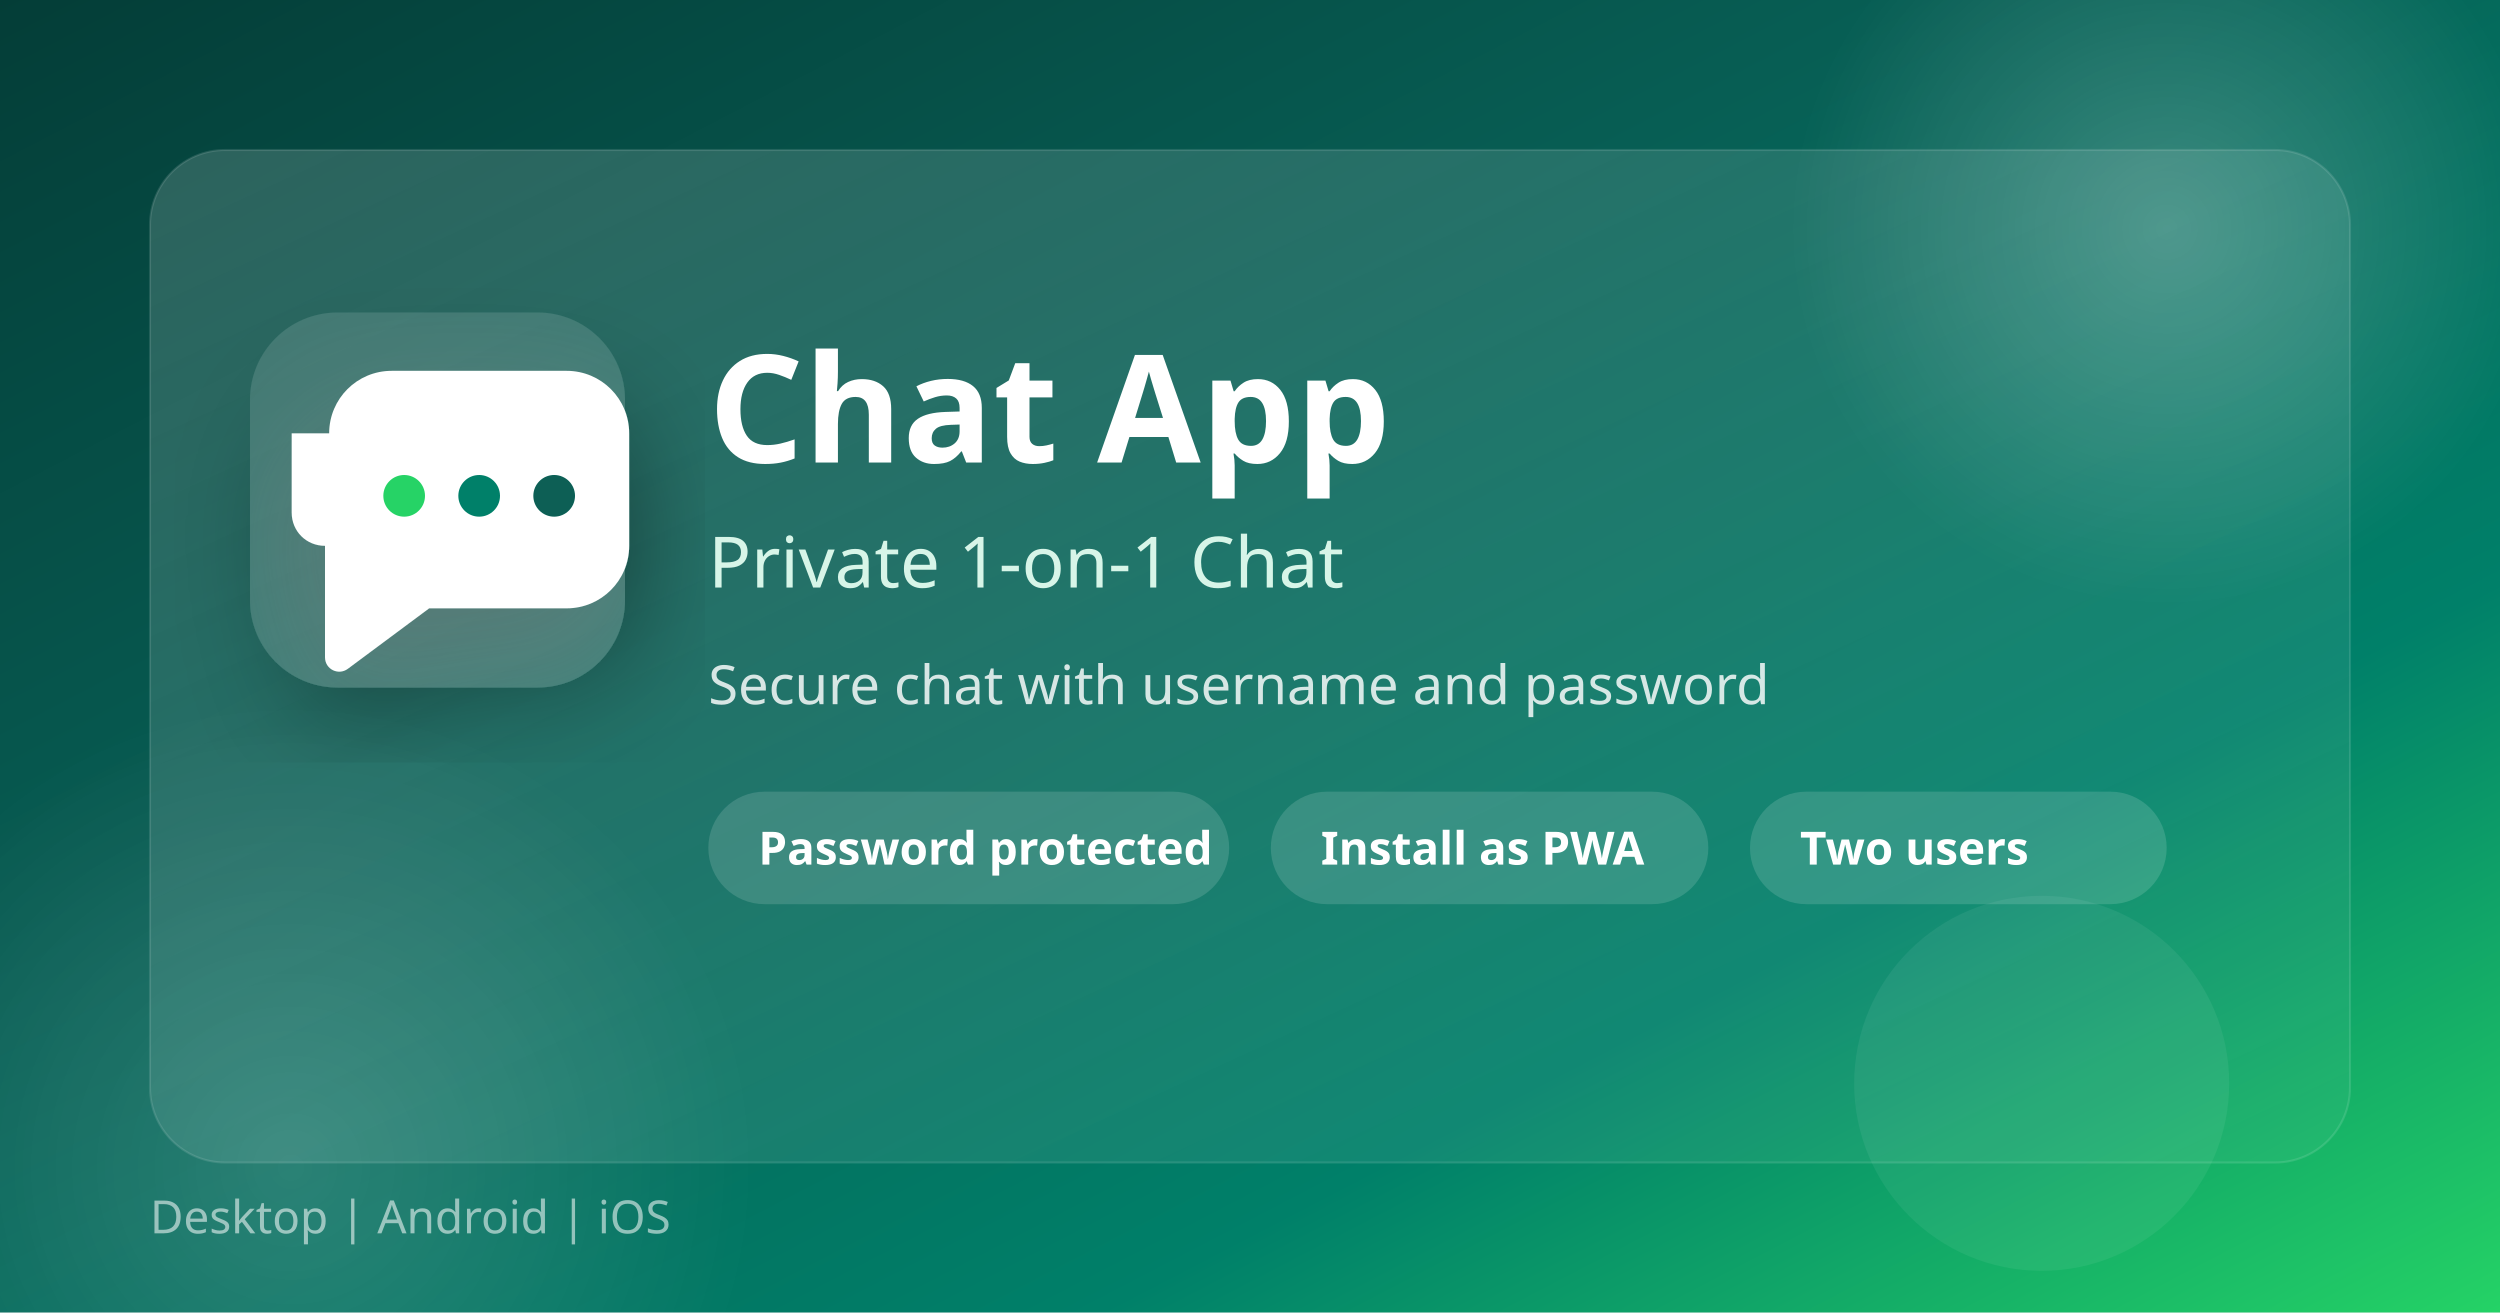
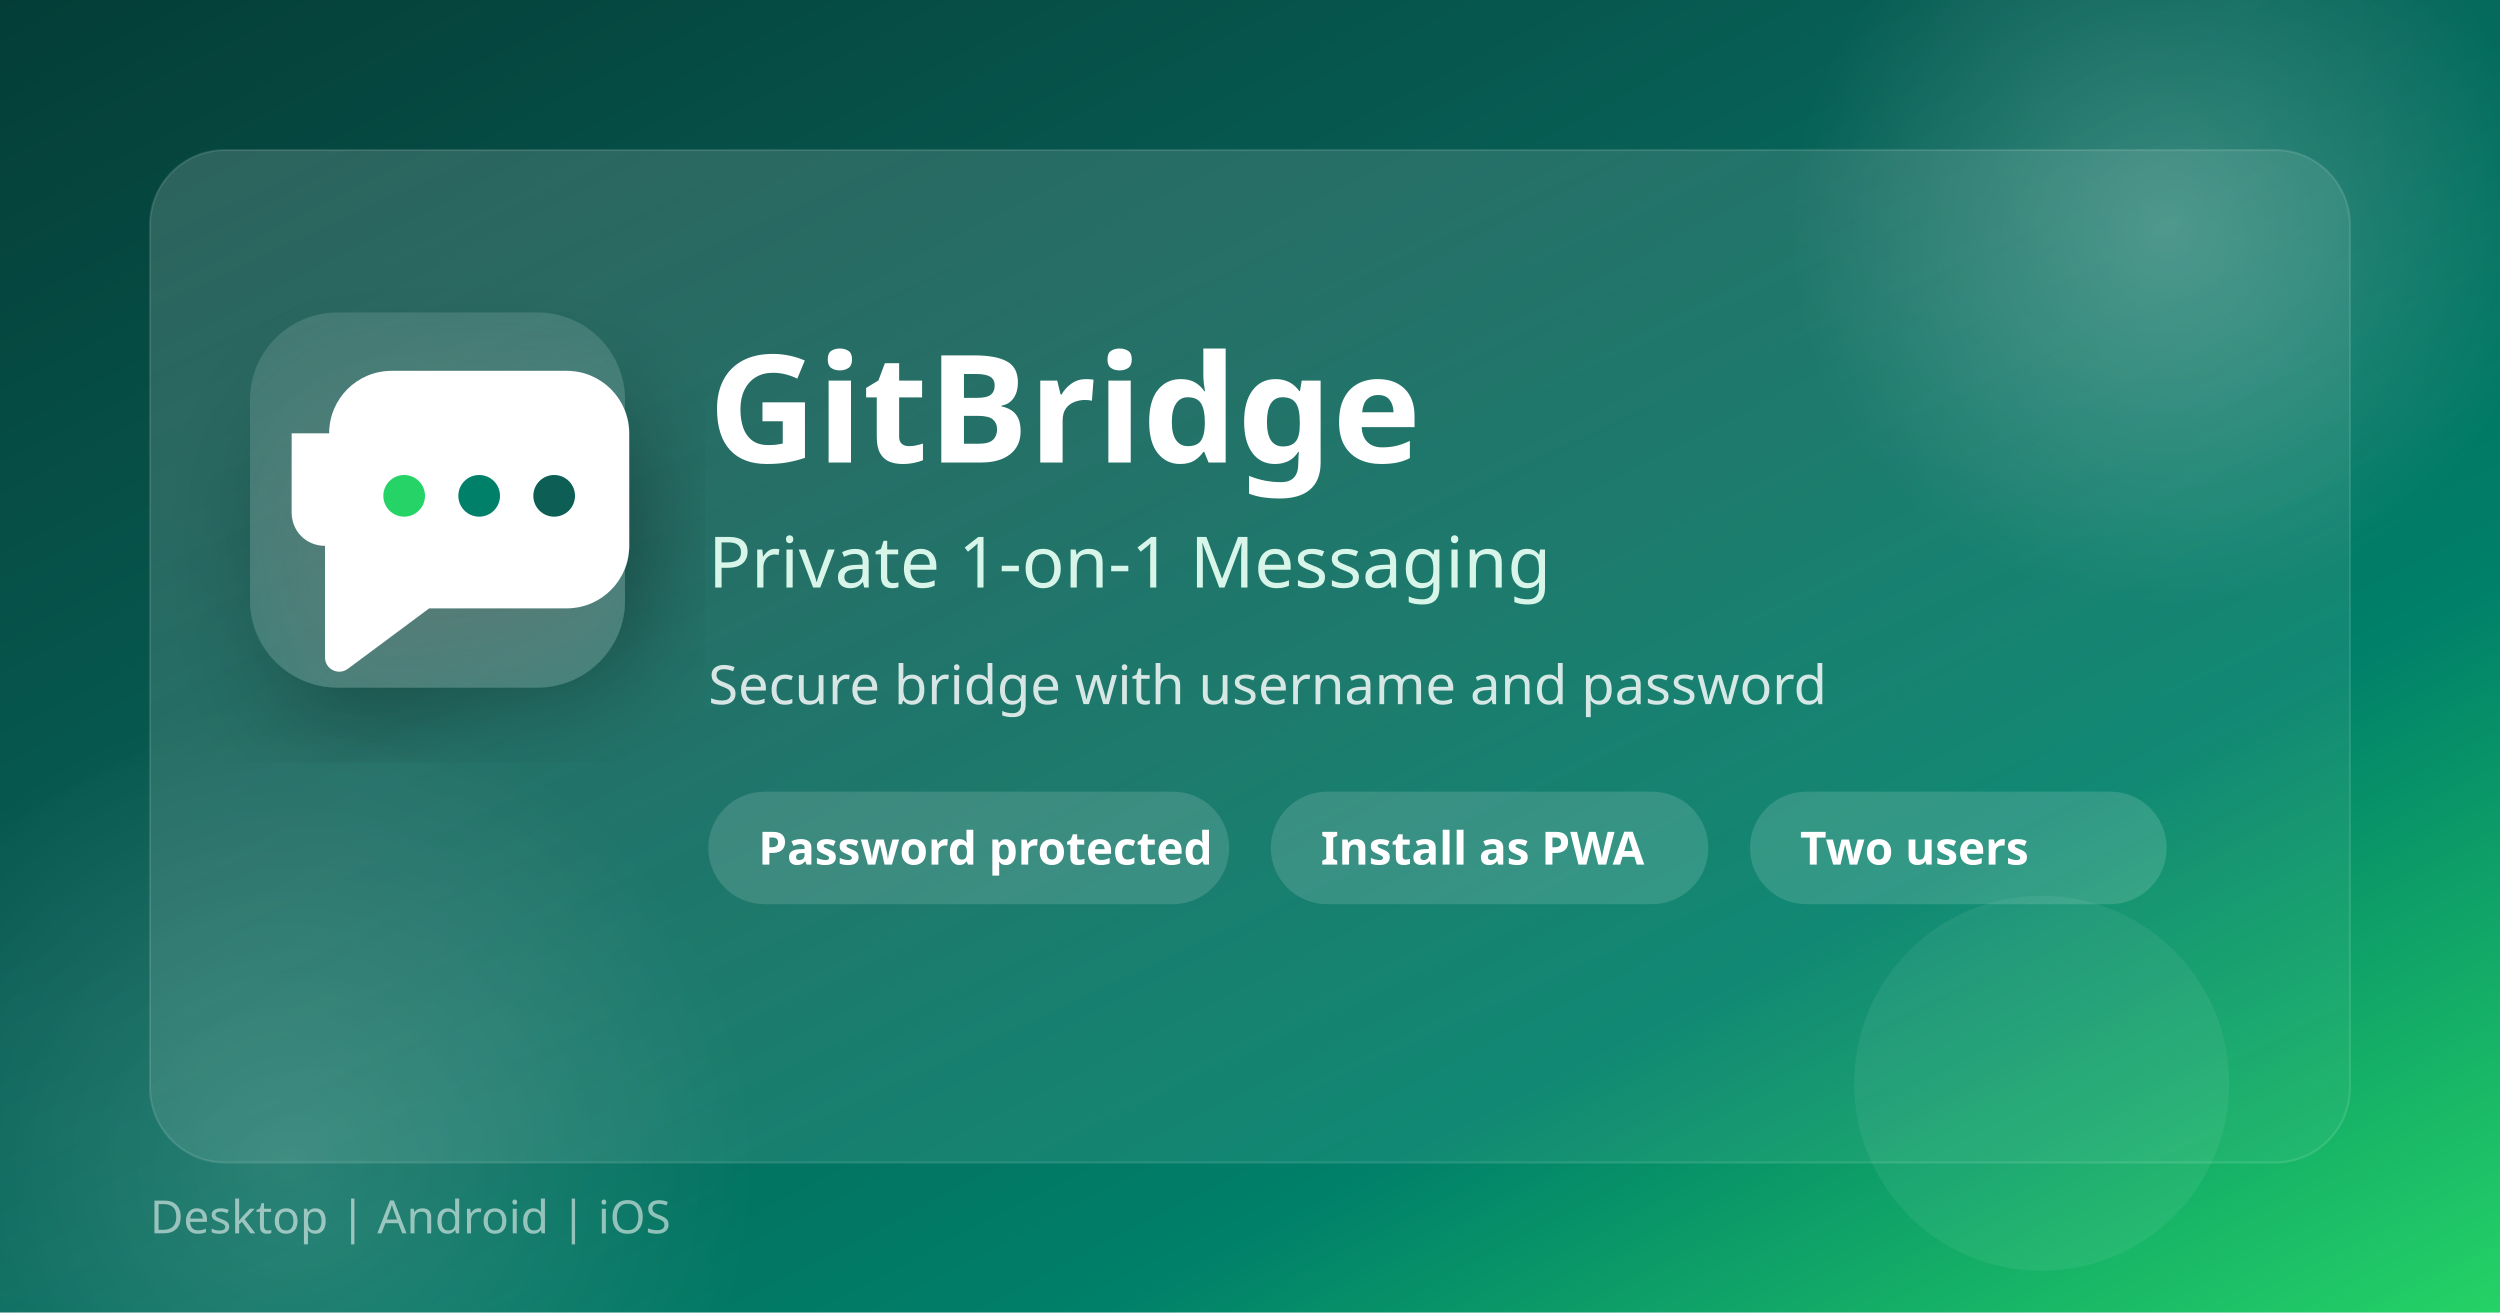
- <svg xmlns="http://www.w3.org/2000/svg" viewBox="0 0 1200 630" role="img" aria-label="Chat App">
+ <svg xmlns="http://www.w3.org/2000/svg" viewBox="0 0 1200 630" role="img" aria-label="GitBridge">
  <defs>
    <linearGradient id="bg" x1="0%" y1="0%" x2="100%" y2="100%">
      <stop offset="0%" stop-color="#043d37" />
      <stop offset="38%" stop-color="#075e54" />
      <stop offset="72%" stop-color="#008069" />
      <stop offset="100%" stop-color="#25d366" />
    </linearGradient>
    <linearGradient id="panel" x1="0%" y1="0%" x2="100%" y2="100%">
      <stop offset="0%" stop-color="#ffffff" stop-opacity="0.16" />
      <stop offset="100%" stop-color="#ffffff" stop-opacity="0.04" />
    </linearGradient>
    <radialGradient id="orb1" cx="50%" cy="50%" r="50%">
      <stop offset="0%" stop-color="#ffffff" stop-opacity="0.22" />
      <stop offset="100%" stop-color="#ffffff" stop-opacity="0" />
    </radialGradient>
    <filter id="shadow" x="-20%" y="-20%" width="140%" height="140%">
      <feDropShadow dx="0" dy="24" stdDeviation="28" flood-color="#021f1c" flood-opacity="0.45" />
    </filter>
  </defs>
  <rect width="1200" height="630" fill="url(#bg)" />
  <circle cx="1040" cy="110" r="180" fill="url(#orb1)" />
  <circle cx="140" cy="560" r="220" fill="url(#orb1)" opacity="0.7" />
  <circle cx="980" cy="520" r="90" fill="#ffffff" opacity="0.06" />
  <rect x="72" y="72" width="1056" height="486" rx="36" fill="url(#panel)" stroke="#ffffff" stroke-opacity="0.12" />
  <g transform="translate(120 150)">
    <g filter="url(#shadow)">
      <rect x="0" y="0" width="180" height="180" rx="42" fill="#ffffff" fill-opacity="0.12" />
      <path fill="#ffffff" d="M38 58c0-16.6 13.4-30 30-30h84c16.6 0 30 13.4 30 30v54c0 16.6-13.4 30-30 30H86l-39 29c-4.5 3.4-11 .3-11-5.5V112c-9 0-16-7-16-16V58z" />
      <circle cx="74" cy="88" r="10" fill="#25d366" />
      <circle cx="110" cy="88" r="10" fill="#008069" />
      <circle cx="146" cy="88" r="10" fill="#075e54" />
    </g>
-     <text x="220" y="72" fill="#ffffff" font-family="Segoe UI, system-ui, sans-serif" font-size="72" font-weight="700">Chat App</text>
-     <text x="220" y="132" fill="#d7f5e8" font-family="Segoe UI, system-ui, sans-serif" font-size="34" font-weight="500">Private 1-on-1 Chat</text>
-     <text x="220" y="188" fill="#ffffff" fill-opacity="0.82" font-family="Segoe UI, system-ui, sans-serif" font-size="26">Secure chat with username and password</text>
+     <text x="220" y="72" fill="#ffffff" font-family="Segoe UI, system-ui, sans-serif" font-size="72" font-weight="700">GitBridge</text>
+     <text x="220" y="132" fill="#d7f5e8" font-family="Segoe UI, system-ui, sans-serif" font-size="34" font-weight="500">Private 1-on-1 Messaging</text>
+     <text x="220" y="188" fill="#ffffff" fill-opacity="0.82" font-family="Segoe UI, system-ui, sans-serif" font-size="26">Secure bridge with username and password</text>
    <g transform="translate(220 230)">
      <rect width="250" height="54" rx="27" fill="#ffffff" fill-opacity="0.14" />
      <text x="24" y="35" fill="#ffffff" font-family="Segoe UI, system-ui, sans-serif" font-size="22" font-weight="600">Password protected</text>
    </g>
    <g transform="translate(490 230)">
      <rect width="210" height="54" rx="27" fill="#ffffff" fill-opacity="0.14" />
      <text x="24" y="35" fill="#ffffff" font-family="Segoe UI, system-ui, sans-serif" font-size="22" font-weight="600">Install as PWA</text>
    </g>
    <g transform="translate(720 230)">
      <rect width="200" height="54" rx="27" fill="#ffffff" fill-opacity="0.14" />
      <text x="24" y="35" fill="#ffffff" font-family="Segoe UI, system-ui, sans-serif" font-size="22" font-weight="600">Two users</text>
    </g>
  </g>
  <text x="72" y="592" fill="#ffffff" fill-opacity="0.55" font-family="Segoe UI, system-ui, sans-serif" font-size="22">Desktop | Android | iOS</text>
</svg>
